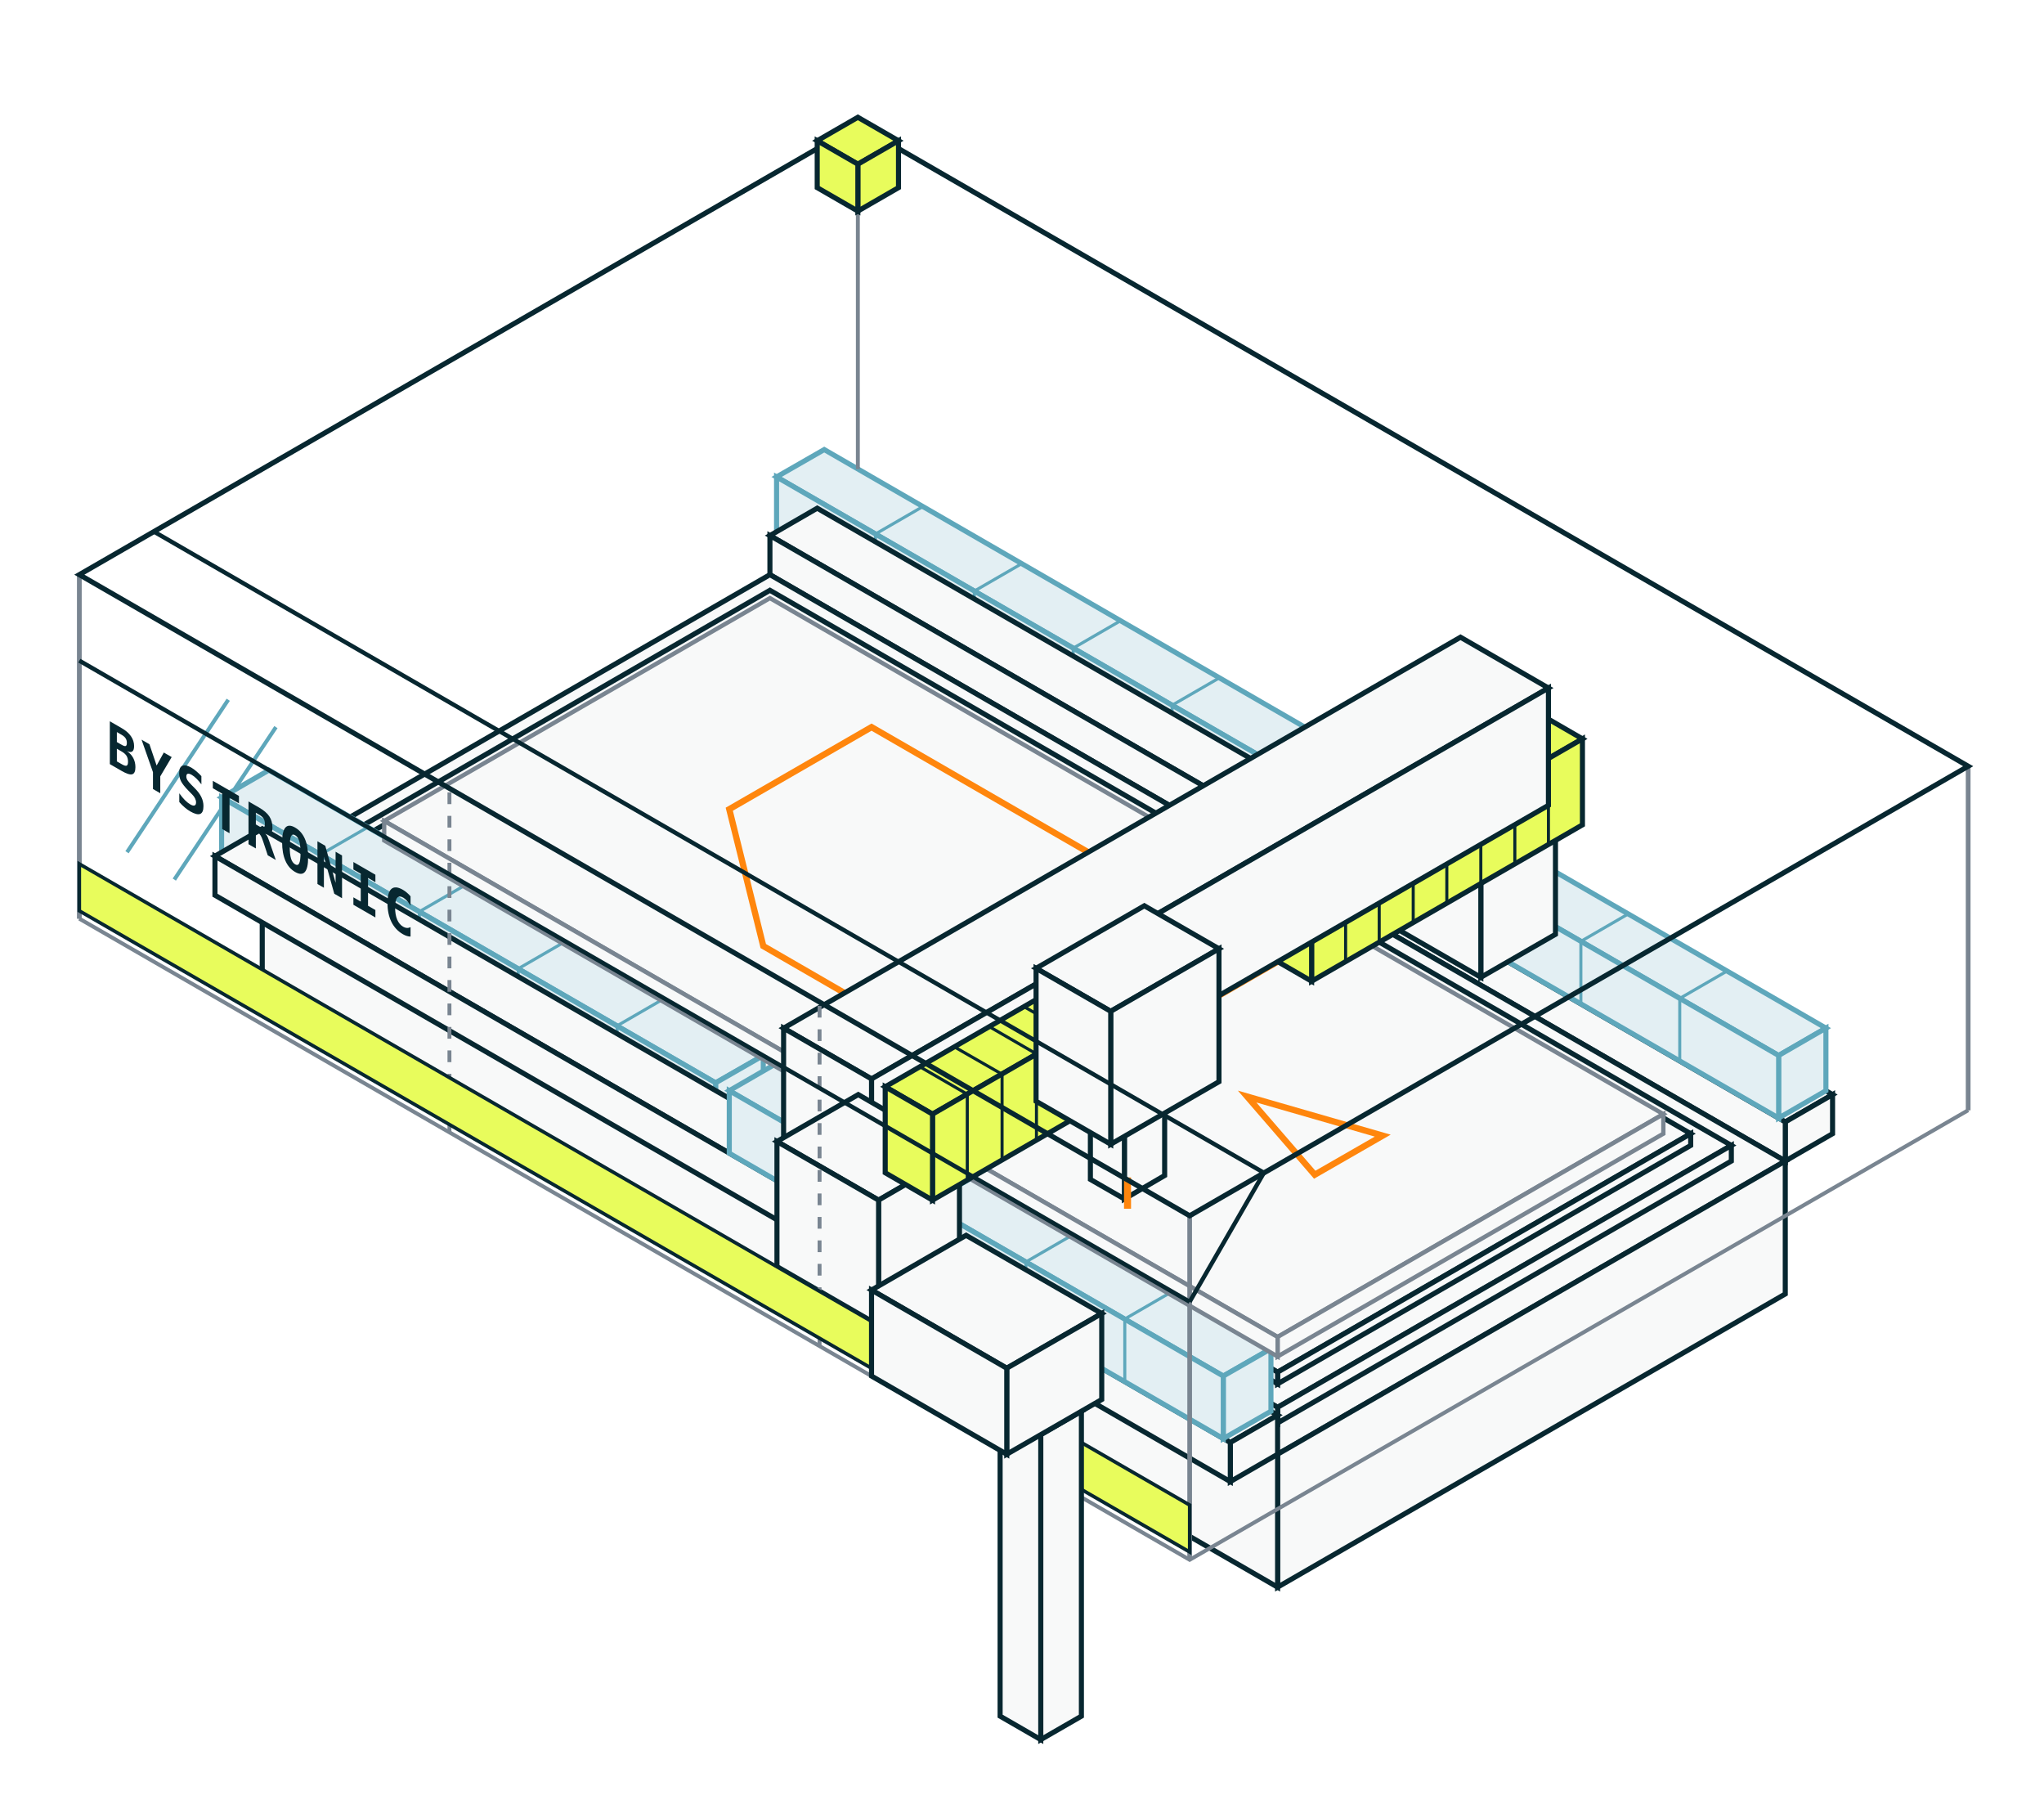
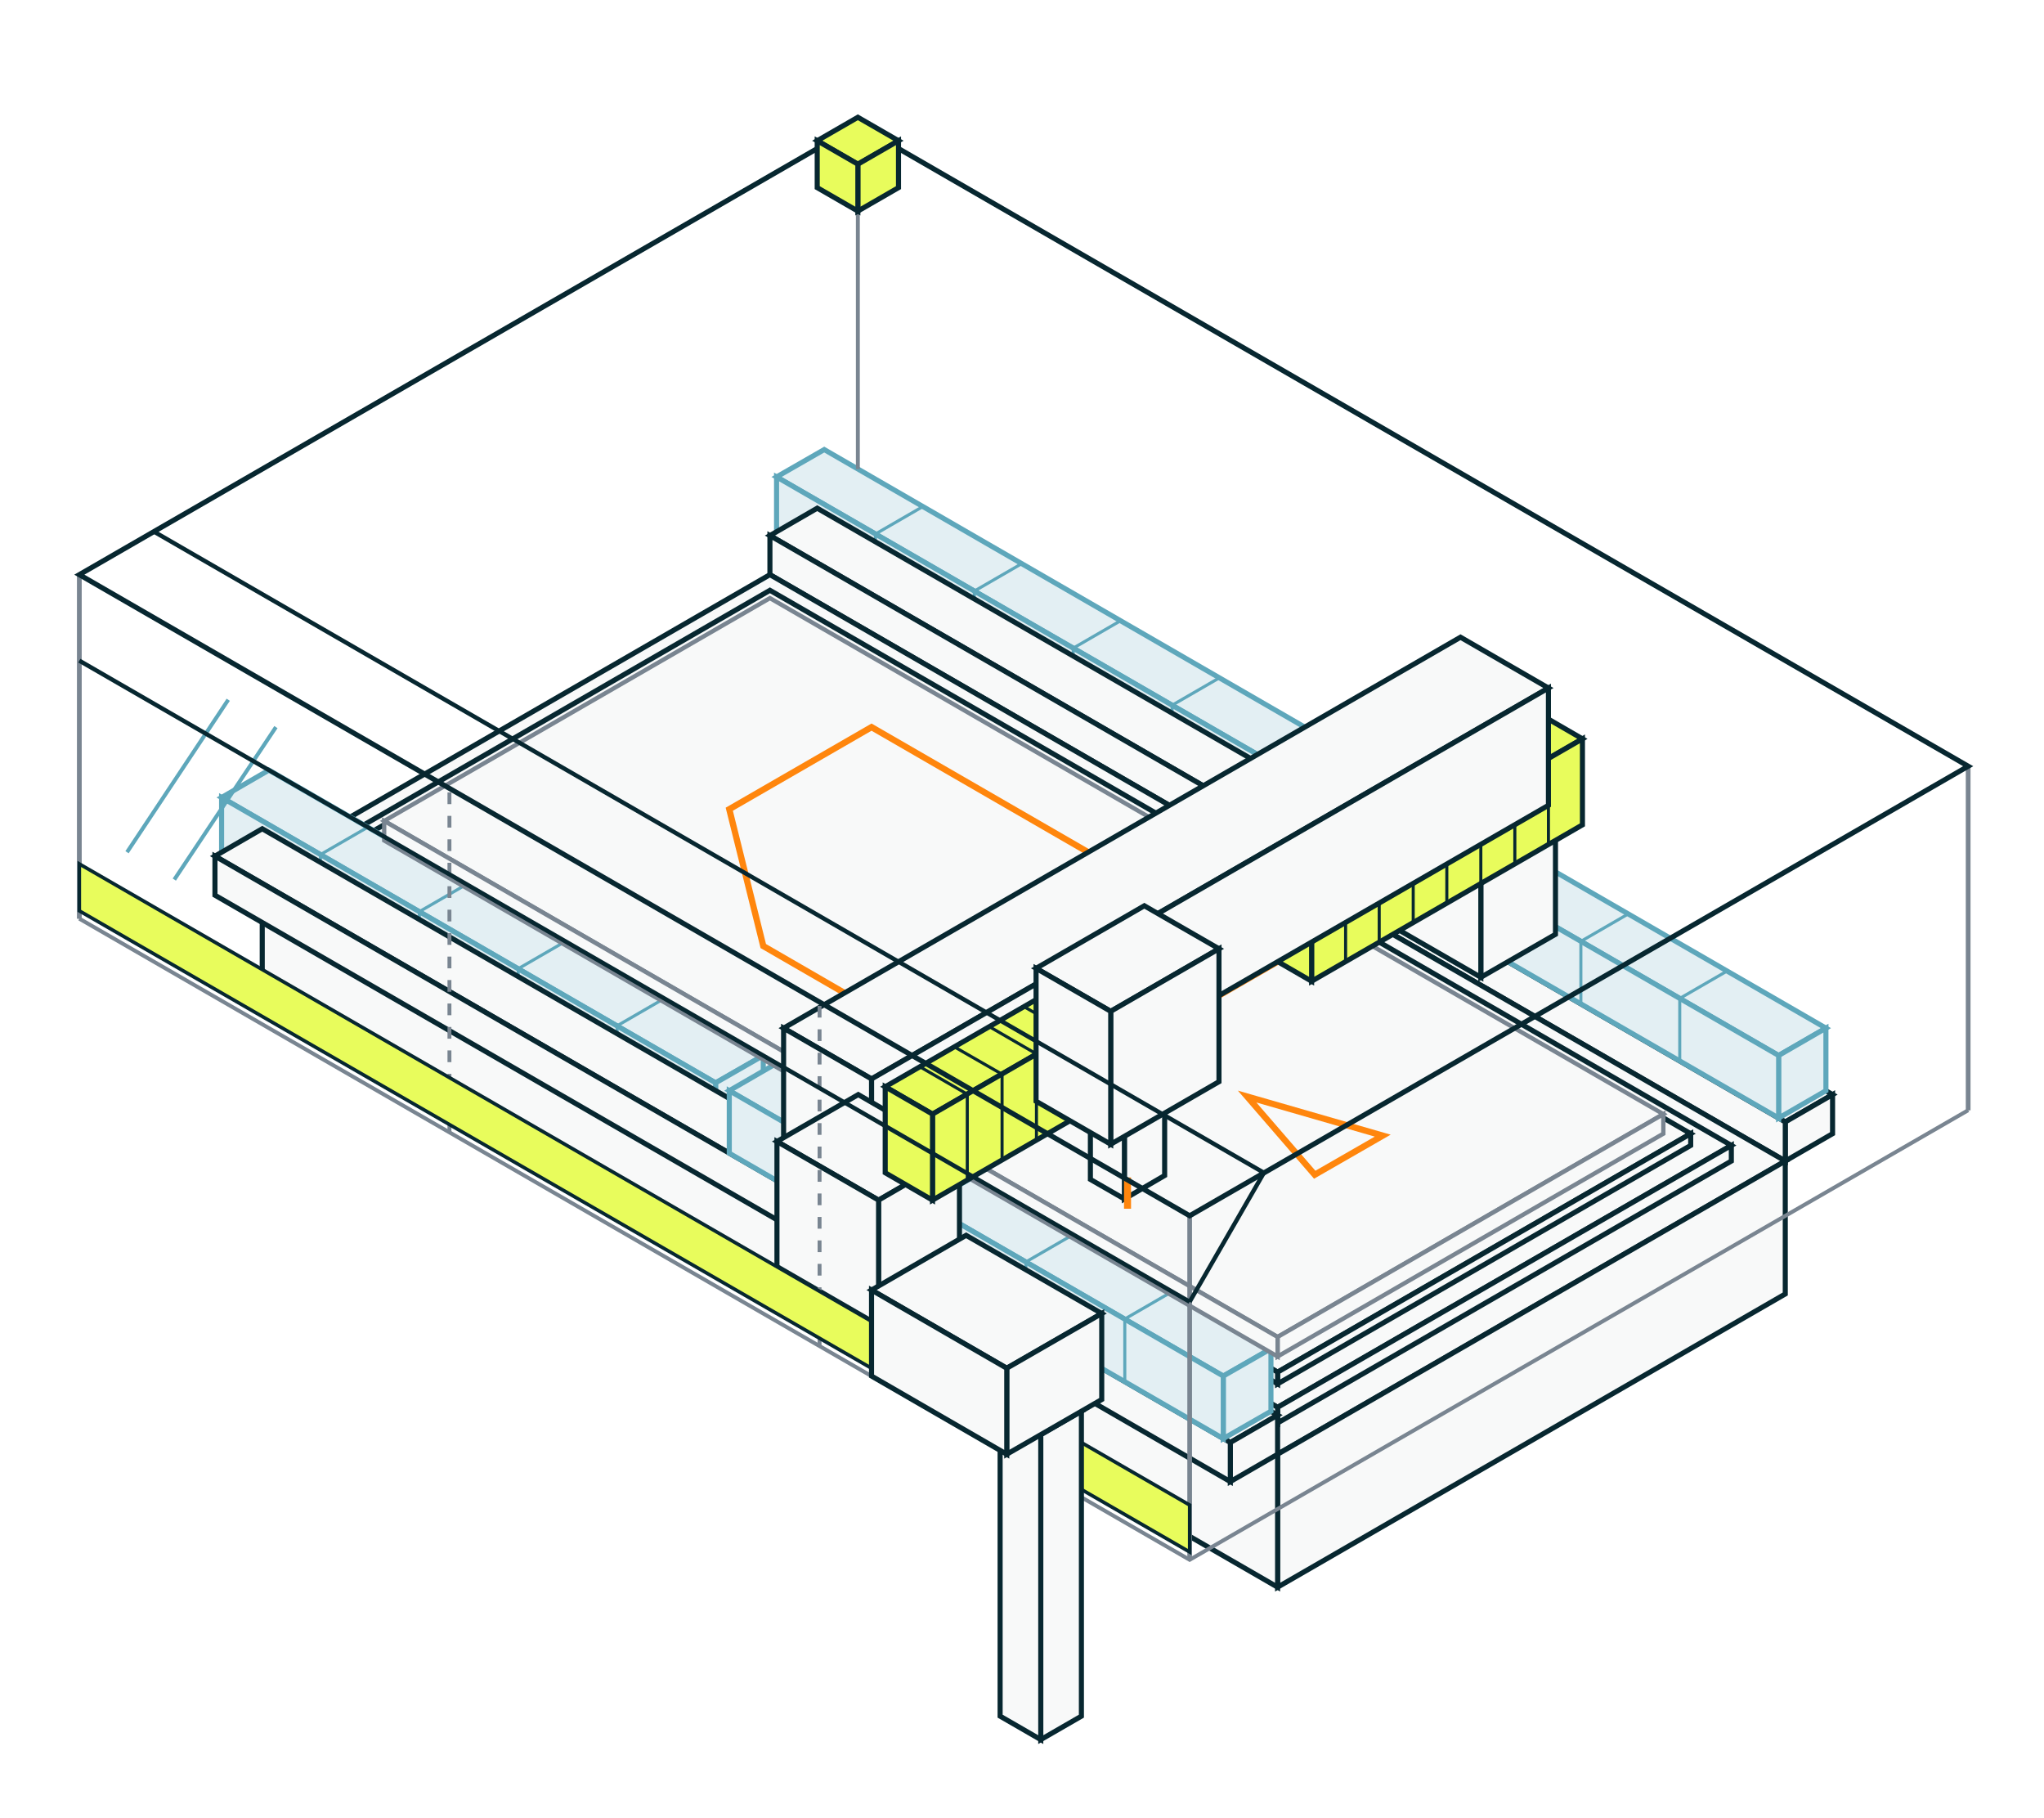
<svg xmlns="http://www.w3.org/2000/svg" class="mach" viewBox="-197 -181 523 465" aria-hidden="true">
  <g id="base">
    <polygon points="13.9,-66.0 140.3,7.0 128.2,14.0 1.7,-59.0" fill="#E3EFF3" stroke="#5EA7BB" stroke-width="1.3" stroke-linejoin="miter" />
    <polygon points="140.3,23.0 128.2,30.0 128.2,14.0 140.3,7.0" fill="#E3EFF3" stroke="#5EA7BB" stroke-width="1.3" stroke-linejoin="miter" />
    <polygon points="1.7,-43.0 128.2,30.0 128.2,14.0 1.7,-59.0" fill="#E3EFF3" stroke="#5EA7BB" stroke-width="1.3" stroke-linejoin="miter" />
    <line x1="39.1" y1="-51.4" x2="27.0" y2="-44.4" stroke="#5EA7BB" stroke-width="0.78" />
    <line x1="27.0" y1="-28.4" x2="27.0" y2="-44.4" stroke="#5EA7BB" stroke-width="0.78" />
    <line x1="64.4" y1="-36.8" x2="52.3" y2="-29.8" stroke="#5EA7BB" stroke-width="0.78" />
    <line x1="52.3" y1="-13.8" x2="52.3" y2="-29.8" stroke="#5EA7BB" stroke-width="0.78" />
    <line x1="89.7" y1="-22.2" x2="77.6" y2="-15.2" stroke="#5EA7BB" stroke-width="0.78" />
    <line x1="77.6" y1="0.8" x2="77.6" y2="-15.2" stroke="#5EA7BB" stroke-width="0.78" />
    <line x1="115.0" y1="-7.6" x2="102.9" y2="-0.6" stroke="#5EA7BB" stroke-width="0.78" />
    <line x1="102.9" y1="15.4" x2="102.9" y2="-0.6" stroke="#5EA7BB" stroke-width="0.78" />
    <polygon points="12.1,-51.0 271.9,99.0 259.8,106.0 0.0,-44.0" fill="#F8F9F9" stroke="#072730" stroke-width="1.3" stroke-linejoin="miter" />
    <polygon points="271.9,109.0 259.8,116.0 259.8,106.0 271.9,99.0" fill="#F8F9F9" stroke="#072730" stroke-width="1.3" stroke-linejoin="miter" />
    <polygon points="0.0,-34.0 259.8,116.0 259.8,106.0 0.0,-44.0" fill="#F8F9F9" stroke="#072730" stroke-width="1.3" stroke-linejoin="miter" />
    <polygon points="0.0,-34.0 259.8,116.0 129.9,191.0 -129.9,41.0" fill="#F8F9F9" stroke="#072730" stroke-width="1.3" stroke-linejoin="miter" />
    <polygon points="259.8,150.0 129.9,225.0 129.9,191.0 259.8,116.0" fill="#F8F9F9" stroke="#072730" stroke-width="1.3" stroke-linejoin="miter" />
    <polygon points="-129.9,75.0 129.9,225.0 129.9,191.0 -129.9,41.0" fill="#F8F9F9" stroke="#072730" stroke-width="1.3" stroke-linejoin="miter" />
    <polygon points="0.0,-30.0 246.0,112.0 129.9,179.0 -116.0,37.0" fill="#F8F9F9" stroke="#072730" stroke-width="1.3" stroke-linejoin="miter" />
    <polygon points="246.0,116.0 129.9,183.0 129.9,179.0 246.0,112.0" fill="#F8F9F9" stroke="#072730" stroke-width="1.3" stroke-linejoin="miter" />
    <polygon points="-116.0,41.0 129.9,183.0 129.9,179.0 -116.0,37.0" fill="#F8F9F9" stroke="#072730" stroke-width="1.3" stroke-linejoin="miter" />
    <polygon points="0.0,-27.0 235.6,109.0 129.9,170.0 -105.7,34.0" fill="#F8F9F9" stroke="#072730" stroke-width="1.3" stroke-linejoin="miter" />
    <polygon points="235.6,112.0 129.9,173.0 129.9,170.0 235.6,109.0" fill="#F8F9F9" stroke="#072730" stroke-width="1.3" stroke-linejoin="miter" />
    <polygon points="-105.7,37.0 129.9,173.0 129.9,170.0 -105.7,34.0" fill="#F8F9F9" stroke="#072730" stroke-width="1.3" stroke-linejoin="miter" />
    <polygon points="143.8,9.0 270.2,82.0 258.1,89.0 131.6,16.0" fill="#E3EFF3" stroke="#5EA7BB" stroke-width="1.3" stroke-linejoin="miter" />
    <polygon points="270.2,98.0 258.1,105.0 258.1,89.0 270.2,82.0" fill="#E3EFF3" stroke="#5EA7BB" stroke-width="1.3" stroke-linejoin="miter" />
    <polygon points="131.6,32.0 258.1,105.0 258.1,89.0 131.6,16.0" fill="#E3EFF3" stroke="#5EA7BB" stroke-width="1.3" stroke-linejoin="miter" />
    <line x1="169.0" y1="23.6" x2="156.9" y2="30.6" stroke="#5EA7BB" stroke-width="0.78" />
    <line x1="156.9" y1="46.6" x2="156.9" y2="30.6" stroke="#5EA7BB" stroke-width="0.78" />
    <line x1="194.3" y1="38.2" x2="182.2" y2="45.2" stroke="#5EA7BB" stroke-width="0.78" />
    <line x1="182.2" y1="61.2" x2="182.2" y2="45.2" stroke="#5EA7BB" stroke-width="0.78" />
    <line x1="219.6" y1="52.8" x2="207.5" y2="59.8" stroke="#5EA7BB" stroke-width="0.78" />
    <line x1="207.5" y1="75.8" x2="207.5" y2="59.8" stroke="#5EA7BB" stroke-width="0.78" />
    <line x1="244.9" y1="67.4" x2="232.8" y2="74.4" stroke="#5EA7BB" stroke-width="0.78" />
    <line x1="232.8" y1="90.4" x2="232.8" y2="74.4" stroke="#5EA7BB" stroke-width="0.78" />
    <polygon points="-128.2,16.0 -1.7,89.0 -13.9,96.0 -140.3,23.0" fill="#E3EFF3" stroke="#5EA7BB" stroke-width="1.3" stroke-linejoin="miter" />
    <polygon points="-1.7,105.0 -13.9,112.0 -13.9,96.0 -1.7,89.0" fill="#E3EFF3" stroke="#5EA7BB" stroke-width="1.3" stroke-linejoin="miter" />
    <polygon points="-140.3,39.0 -13.9,112.0 -13.9,96.0 -140.3,23.0" fill="#E3EFF3" stroke="#5EA7BB" stroke-width="1.3" stroke-linejoin="miter" />
    <line x1="-102.9" y1="30.6" x2="-115.0" y2="37.6" stroke="#5EA7BB" stroke-width="0.78" />
    <line x1="-115.0" y1="53.6" x2="-115.0" y2="37.6" stroke="#5EA7BB" stroke-width="0.78" />
    <line x1="-77.6" y1="45.2" x2="-89.7" y2="52.2" stroke="#5EA7BB" stroke-width="0.78" />
    <line x1="-89.7" y1="68.2" x2="-89.7" y2="52.2" stroke="#5EA7BB" stroke-width="0.78" />
    <line x1="-52.3" y1="59.8" x2="-64.4" y2="66.8" stroke="#5EA7BB" stroke-width="0.78" />
    <line x1="-64.4" y1="82.8" x2="-64.4" y2="66.8" stroke="#5EA7BB" stroke-width="0.78" />
    <line x1="-27.0" y1="74.4" x2="-39.1" y2="81.4" stroke="#5EA7BB" stroke-width="0.78" />
    <line x1="-39.1" y1="97.4" x2="-39.1" y2="81.4" stroke="#5EA7BB" stroke-width="0.78" />
    <polygon points="-129.9,31.0 129.9,181.0 117.8,188.0 -142.0,38.0" fill="#F8F9F9" stroke="#072730" stroke-width="1.3" stroke-linejoin="miter" />
    <polygon points="129.9,191.0 117.8,198.0 117.8,188.0 129.9,181.0" fill="#F8F9F9" stroke="#072730" stroke-width="1.3" stroke-linejoin="miter" />
    <polygon points="-142.0,48.0 117.8,198.0 117.8,188.0 -142.0,38.0" fill="#F8F9F9" stroke="#072730" stroke-width="1.3" stroke-linejoin="miter" />
    <polygon points="1.7,91.0 128.2,164.0 116.0,171.0 -10.4,98.0" fill="#E3EFF3" stroke="#5EA7BB" stroke-width="1.3" stroke-linejoin="miter" />
    <polygon points="128.2,180.0 116.0,187.0 116.0,171.0 128.2,164.0" fill="#E3EFF3" stroke="#5EA7BB" stroke-width="1.3" stroke-linejoin="miter" />
    <polygon points="-10.4,114.0 116.0,187.0 116.0,171.0 -10.4,98.0" fill="#E3EFF3" stroke="#5EA7BB" stroke-width="1.3" stroke-linejoin="miter" />
    <line x1="27.0" y1="105.6" x2="14.9" y2="112.6" stroke="#5EA7BB" stroke-width="0.78" />
    <line x1="14.9" y1="128.6" x2="14.9" y2="112.6" stroke="#5EA7BB" stroke-width="0.78" />
    <line x1="52.3" y1="120.2" x2="40.2" y2="127.2" stroke="#5EA7BB" stroke-width="0.78" />
    <line x1="40.2" y1="143.2" x2="40.2" y2="127.2" stroke="#5EA7BB" stroke-width="0.78" />
    <line x1="77.6" y1="134.8" x2="65.5" y2="141.8" stroke="#5EA7BB" stroke-width="0.78" />
    <line x1="65.5" y1="157.8" x2="65.5" y2="141.8" stroke="#5EA7BB" stroke-width="0.78" />
    <line x1="102.9" y1="149.4" x2="90.8" y2="156.4" stroke="#5EA7BB" stroke-width="0.78" />
    <line x1="90.8" y1="172.4" x2="90.8" y2="156.4" stroke="#5EA7BB" stroke-width="0.78" />
  </g>
  <g id="sheet">
    <polygon points="0.0,-28.0 228.6,104.0 129.9,161.0 -98.7,29.0" fill="#F8F9F9" stroke="#798591" stroke-width="1.1" stroke-linejoin="miter" />
    <polygon points="228.6,109.0 129.9,166.0 129.9,161.0 228.6,104.0" fill="#F8F9F9" stroke="#798591" stroke-width="1.1" stroke-linejoin="miter" />
    <polygon points="-98.7,34.0 129.9,166.0 129.9,161.0 -98.7,29.0" fill="#F8F9F9" stroke="#798591" stroke-width="1.1" stroke-linejoin="miter" />
    <path d="M26.0 5.0 L129.9 65.0 L67.5 101.0 L-1.7 61.0 L-10.4 26.0 Z" fill="none" stroke="#FF860D" stroke-width="1.6" stroke-linejoin="miter" pathLength="1" class="cut" id="cut" />
    <path d="M122.1 99.5 L139.4 119.5 L156.8 109.5 Z" fill="none" stroke="#FF860D" stroke-width="1.6" stroke-linejoin="miter" pathLength="1" class="cut2" id="cut2" />
  </g>
  <g id="cabinBack">
    <path d="M22.5 -61.0 L22.5 -149.0" fill="none" stroke="#798591" stroke-width="1" stroke-linejoin="miter" />
    <path d="M306.6 103.0 L306.6 15.0" fill="none" stroke="#798591" stroke-width="1" stroke-linejoin="miter" />
    <path d="M-176.7 54.0 L-176.7 -34.0" fill="none" stroke="#798591" stroke-width="1" stroke-linejoin="miter" />
    <path d="M22.5 -149.0 L306.6 15.0" fill="none" stroke="#798591" stroke-width="1" stroke-linejoin="miter" />
    <path d="M22.5 -149.0 L-176.7 -34.0" fill="none" stroke="#798591" stroke-width="1" stroke-linejoin="miter" />
  </g>
  <g id="gantry" style="--gx0:-77.9px,-45.0px;--gx1:103.9px,60.0px" transform="translate(57.2 33.0)">
    <polygon points="117.8,-22.0 143.8,-7.0 124.7,4.0 98.7,-11.0" fill="#F8F9F9" stroke="#072730" stroke-width="1.3" stroke-linejoin="miter" />
    <polygon points="143.8,25.0 124.7,36.0 124.7,4.0 143.8,-7.0" fill="#F8F9F9" stroke="#072730" stroke-width="1.3" stroke-linejoin="miter" />
    <polygon points="98.7,21.0 124.7,36.0 124.7,4.0 98.7,-11.0" fill="#F8F9F9" stroke="#072730" stroke-width="1.3" stroke-linejoin="miter" />
    <polygon points="138.6,-32.0 150.7,-25.0 81.4,15.0 69.3,8.0" fill="#E8FC5C" stroke="#072730" stroke-width="1.3" stroke-linejoin="miter" />
    <polygon points="150.7,-3.0 81.4,37.0 81.4,15.0 150.7,-25.0" fill="#E8FC5C" stroke="#072730" stroke-width="1.3" stroke-linejoin="miter" />
    <polygon points="69.3,30.0 81.4,37.0 81.4,15.0 69.3,8.0" fill="#E8FC5C" stroke="#072730" stroke-width="1.3" stroke-linejoin="miter" />
    <line x1="129.9" y1="-27.0" x2="142.0" y2="-20.0" stroke="#072730" stroke-width="0.78" />
    <line x1="142.0" y1="2.0" x2="142.0" y2="-20.0" stroke="#072730" stroke-width="0.78" />
    <line x1="121.2" y1="-22.0" x2="133.4" y2="-15.0" stroke="#072730" stroke-width="0.78" />
    <line x1="133.4" y1="7.0" x2="133.4" y2="-15.0" stroke="#072730" stroke-width="0.78" />
    <line x1="112.6" y1="-17.0" x2="124.7" y2="-10.0" stroke="#072730" stroke-width="0.78" />
    <line x1="124.7" y1="12.0" x2="124.7" y2="-10.0" stroke="#072730" stroke-width="0.78" />
    <line x1="103.9" y1="-12.0" x2="116.0" y2="-5.0" stroke="#072730" stroke-width="0.78" />
    <line x1="116.0" y1="17.0" x2="116.0" y2="-5.0" stroke="#072730" stroke-width="0.78" />
    <line x1="95.3" y1="-7.0" x2="107.4" y2="0.0" stroke="#072730" stroke-width="0.78" />
    <line x1="107.4" y1="22.0" x2="107.4" y2="0.0" stroke="#072730" stroke-width="0.78" />
    <line x1="86.6" y1="-2.0" x2="98.7" y2="5.0" stroke="#072730" stroke-width="0.78" />
    <line x1="98.7" y1="27.0" x2="98.7" y2="5.0" stroke="#072730" stroke-width="0.78" />
    <line x1="77.9" y1="3.0" x2="90.1" y2="10.0" stroke="#072730" stroke-width="0.78" />
    <line x1="90.1" y1="32.0" x2="90.1" y2="10.0" stroke="#072730" stroke-width="0.78" />
    <polygon points="119.5,-51.0 142.0,-38.0 -31.2,62.0 -53.7,49.0" fill="#F8F9F9" stroke="#072730" stroke-width="1.3" stroke-linejoin="miter" />
    <polygon points="142.0,-8.0 -31.2,92.0 -31.2,62.0 142.0,-38.0" fill="#F8F9F9" stroke="#072730" stroke-width="1.3" stroke-linejoin="miter" />
    <polygon points="-53.7,79.0 -31.2,92.0 -31.2,62.0 -53.7,49.0" fill="#F8F9F9" stroke="#072730" stroke-width="1.3" stroke-linejoin="miter" />
    <polygon points="-34.6,66.0 -8.7,81.0 -29.4,93.0 -55.4,78.0" fill="#F8F9F9" stroke="#072730" stroke-width="1.3" stroke-linejoin="miter" />
    <polygon points="-8.7,113.0 -29.4,125.0 -29.4,93.0 -8.7,81.0" fill="#F8F9F9" stroke="#072730" stroke-width="1.3" stroke-linejoin="miter" />
    <polygon points="-55.4,110.0 -29.4,125.0 -29.4,93.0 -55.4,78.0" fill="#F8F9F9" stroke="#072730" stroke-width="1.3" stroke-linejoin="miter" />
    <polygon points="43.3,23.0 55.4,30.0 -15.6,71.0 -27.7,64.0" fill="#E8FC5C" stroke="#072730" stroke-width="1.3" stroke-linejoin="miter" />
    <polygon points="55.4,52.0 -15.6,93.0 -15.6,71.0 55.4,30.0" fill="#E8FC5C" stroke="#072730" stroke-width="1.3" stroke-linejoin="miter" />
    <polygon points="-27.7,86.0 -15.6,93.0 -15.6,71.0 -27.7,64.0" fill="#E8FC5C" stroke="#072730" stroke-width="1.3" stroke-linejoin="miter" />
    <line x1="34.4" y1="28.1" x2="46.5" y2="35.1" stroke="#072730" stroke-width="0.78" />
    <line x1="46.5" y1="57.1" x2="46.5" y2="35.1" stroke="#072730" stroke-width="0.78" />
    <line x1="25.5" y1="33.2" x2="37.7" y2="40.2" stroke="#072730" stroke-width="0.78" />
    <line x1="37.7" y1="62.2" x2="37.7" y2="40.2" stroke="#072730" stroke-width="0.78" />
    <line x1="16.7" y1="38.4" x2="28.8" y2="45.4" stroke="#072730" stroke-width="0.78" />
    <line x1="28.8" y1="67.4" x2="28.8" y2="45.4" stroke="#072730" stroke-width="0.78" />
    <line x1="7.8" y1="43.5" x2="19.9" y2="50.5" stroke="#072730" stroke-width="0.78" />
    <line x1="19.9" y1="72.5" x2="19.9" y2="50.5" stroke="#072730" stroke-width="0.78" />
    <line x1="-1.1" y1="48.6" x2="11.0" y2="55.6" stroke="#072730" stroke-width="0.78" />
    <line x1="11.0" y1="77.6" x2="11.0" y2="55.6" stroke="#072730" stroke-width="0.78" />
    <line x1="-10.0" y1="53.8" x2="2.2" y2="60.8" stroke="#072730" stroke-width="0.78" />
    <line x1="2.2" y1="82.8" x2="2.2" y2="60.8" stroke="#072730" stroke-width="0.78" />
    <line x1="-18.8" y1="58.9" x2="-6.7" y2="65.9" stroke="#072730" stroke-width="0.78" />
    <line x1="-6.7" y1="87.9" x2="-6.7" y2="65.9" stroke="#072730" stroke-width="0.78" />
    <g id="head" style="--hy0:45.0px,-26.0px;--hy1:-45.0px,26.0px" transform="translate(-31.5 18.2)">
      <polygon points="66.7,41.5 75.3,46.5 65.0,52.5 56.3,47.5" fill="#F8F9F9" stroke="#072730" stroke-width="1.3" stroke-linejoin="miter" />
      <polygon points="75.3,68.5 65.0,74.5 65.0,52.5 75.3,46.5" fill="#F8F9F9" stroke="#072730" stroke-width="1.3" stroke-linejoin="miter" />
      <polygon points="56.3,69.5 65.0,74.5 65.0,52.5 56.3,47.5" fill="#F8F9F9" stroke="#072730" stroke-width="1.3" stroke-linejoin="miter" />
      <polygon points="70.1,-0.5 89.2,10.5 61.5,26.5 42.4,15.5" fill="#F8F9F9" stroke="#072730" stroke-width="1.3" stroke-linejoin="miter" />
      <polygon points="89.2,44.5 61.5,60.5 61.5,26.5 89.2,10.5" fill="#F8F9F9" stroke="#072730" stroke-width="1.3" stroke-linejoin="miter" />
      <polygon points="42.4,49.5 61.5,60.5 61.5,26.5 42.4,15.5" fill="#F8F9F9" stroke="#072730" stroke-width="1.3" stroke-linejoin="miter" />
      <path d="M65.8 69.0 L65.8 77.0" fill="none" stroke="#FF860D" stroke-width="1.8" stroke-linejoin="miter" id="beam" />
    </g>
  </g>
  <g id="cabinFront">
    <path d="M306.6 103.0 L107.4 218.0 L-176.7 54.0" fill="none" stroke="#798591" stroke-width="1" stroke-linejoin="miter" />
    <path d="M107.4 218.0 L107.4 130.0" fill="none" stroke="#798591" stroke-width="1.2" stroke-linejoin="miter" />
    <path d="M306.6 103.0 L306.6 15.0" fill="none" stroke="#798591" stroke-width="1.2" stroke-linejoin="miter" />
    <path d="M-176.7 54.0 L-176.7 -34.0" fill="none" stroke="#798591" stroke-width="1.2" stroke-linejoin="miter" />
    <path d="M-82.0 108.7 L-82.0 20.7" fill="none" stroke="#798591" stroke-width="1" stroke-linejoin="miter" stroke-dasharray="3 3" />
    <path d="M12.7 163.3 L12.7 75.3" fill="none" stroke="#798591" stroke-width="1" stroke-linejoin="miter" stroke-dasharray="3 3" />
    <path d="M-164.5 37.0 L-138.6 -2.0" fill="none" stroke="#5EA7BB" stroke-width="1" stroke-linejoin="miter" />
    <path d="M-152.4 44.0 L-126.4 5.0" fill="none" stroke="#5EA7BB" stroke-width="1" stroke-linejoin="miter" />
    <path d="M22.5 -149.0 L306.6 15.0 L107.4 130.0 L-176.7 -34.0 Z" fill="none" stroke="#072730" stroke-width="1.3" stroke-linejoin="miter" />
    <path d="M-157.6 -45.0 L126.4 119.0" fill="none" stroke="#072730" stroke-width="1.1" stroke-linejoin="miter" />
    <path d="M-176.7 -12.0 L107.4 152.0" fill="none" stroke="#072730" stroke-width="1.1" stroke-linejoin="miter" />
    <path d="M126.4 119.0 L107.4 152.0" fill="none" stroke="#072730" stroke-width="1.1" stroke-linejoin="miter" />
    <path d="M-176.7 52.0 L107.4 216.0 L107.4 204.0 L-176.7 40.0 Z" fill="#E8FC5C" fill-opacity="1" stroke="#072730" stroke-width="0.9" />
-     <g transform="matrix(0.866 .5 0 1 -164.5 17.0)">
-       <text x="-6" y="0" font-family="IBM Plex Mono, monospace" font-weight="700" font-size="15" letter-spacing="1.2" fill="#072730">BYSTRONIC</text>
-     </g>
  </g>
  <g id="extra">
    <polygon points="22.5,-151.0 32.9,-145.0 22.5,-139.0 12.1,-145.0" fill="#E8FC5C" stroke="#072730" stroke-width="1.3" stroke-linejoin="miter" />
    <polygon points="32.9,-133.0 22.5,-127.0 22.5,-139.0 32.9,-145.0" fill="#E8FC5C" stroke="#072730" stroke-width="1.3" stroke-linejoin="miter" />
    <polygon points="12.1,-133.0 22.5,-127.0 22.5,-139.0 12.1,-145.0" fill="#E8FC5C" stroke="#072730" stroke-width="1.3" stroke-linejoin="miter" />
    <polygon points="69.3,174.0 79.7,180.0 69.3,186.0 58.9,180.0" fill="#F8F9F9" stroke="#072730" stroke-width="1.3" stroke-linejoin="miter" />
    <polygon points="79.7,258.0 69.3,264.0 69.3,186.0 79.7,180.0" fill="#F8F9F9" stroke="#072730" stroke-width="1.3" stroke-linejoin="miter" />
    <polygon points="58.9,258.0 69.3,264.0 69.3,186.0 58.9,180.0" fill="#F8F9F9" stroke="#072730" stroke-width="1.3" stroke-linejoin="miter" />
    <polygon points="50.2,135.0 84.9,155.0 60.6,169.0 26.0,149.0" fill="#F8F9F9" stroke="#072730" stroke-width="1.3" stroke-linejoin="miter" />
    <polygon points="84.9,177.0 60.6,191.0 60.6,169.0 84.9,155.0" fill="#F8F9F9" stroke="#072730" stroke-width="1.3" stroke-linejoin="miter" />
    <polygon points="26.0,171.0 60.6,191.0 60.6,169.0 26.0,149.0" fill="#F8F9F9" stroke="#072730" stroke-width="1.3" stroke-linejoin="miter" />
  </g>
</svg>
